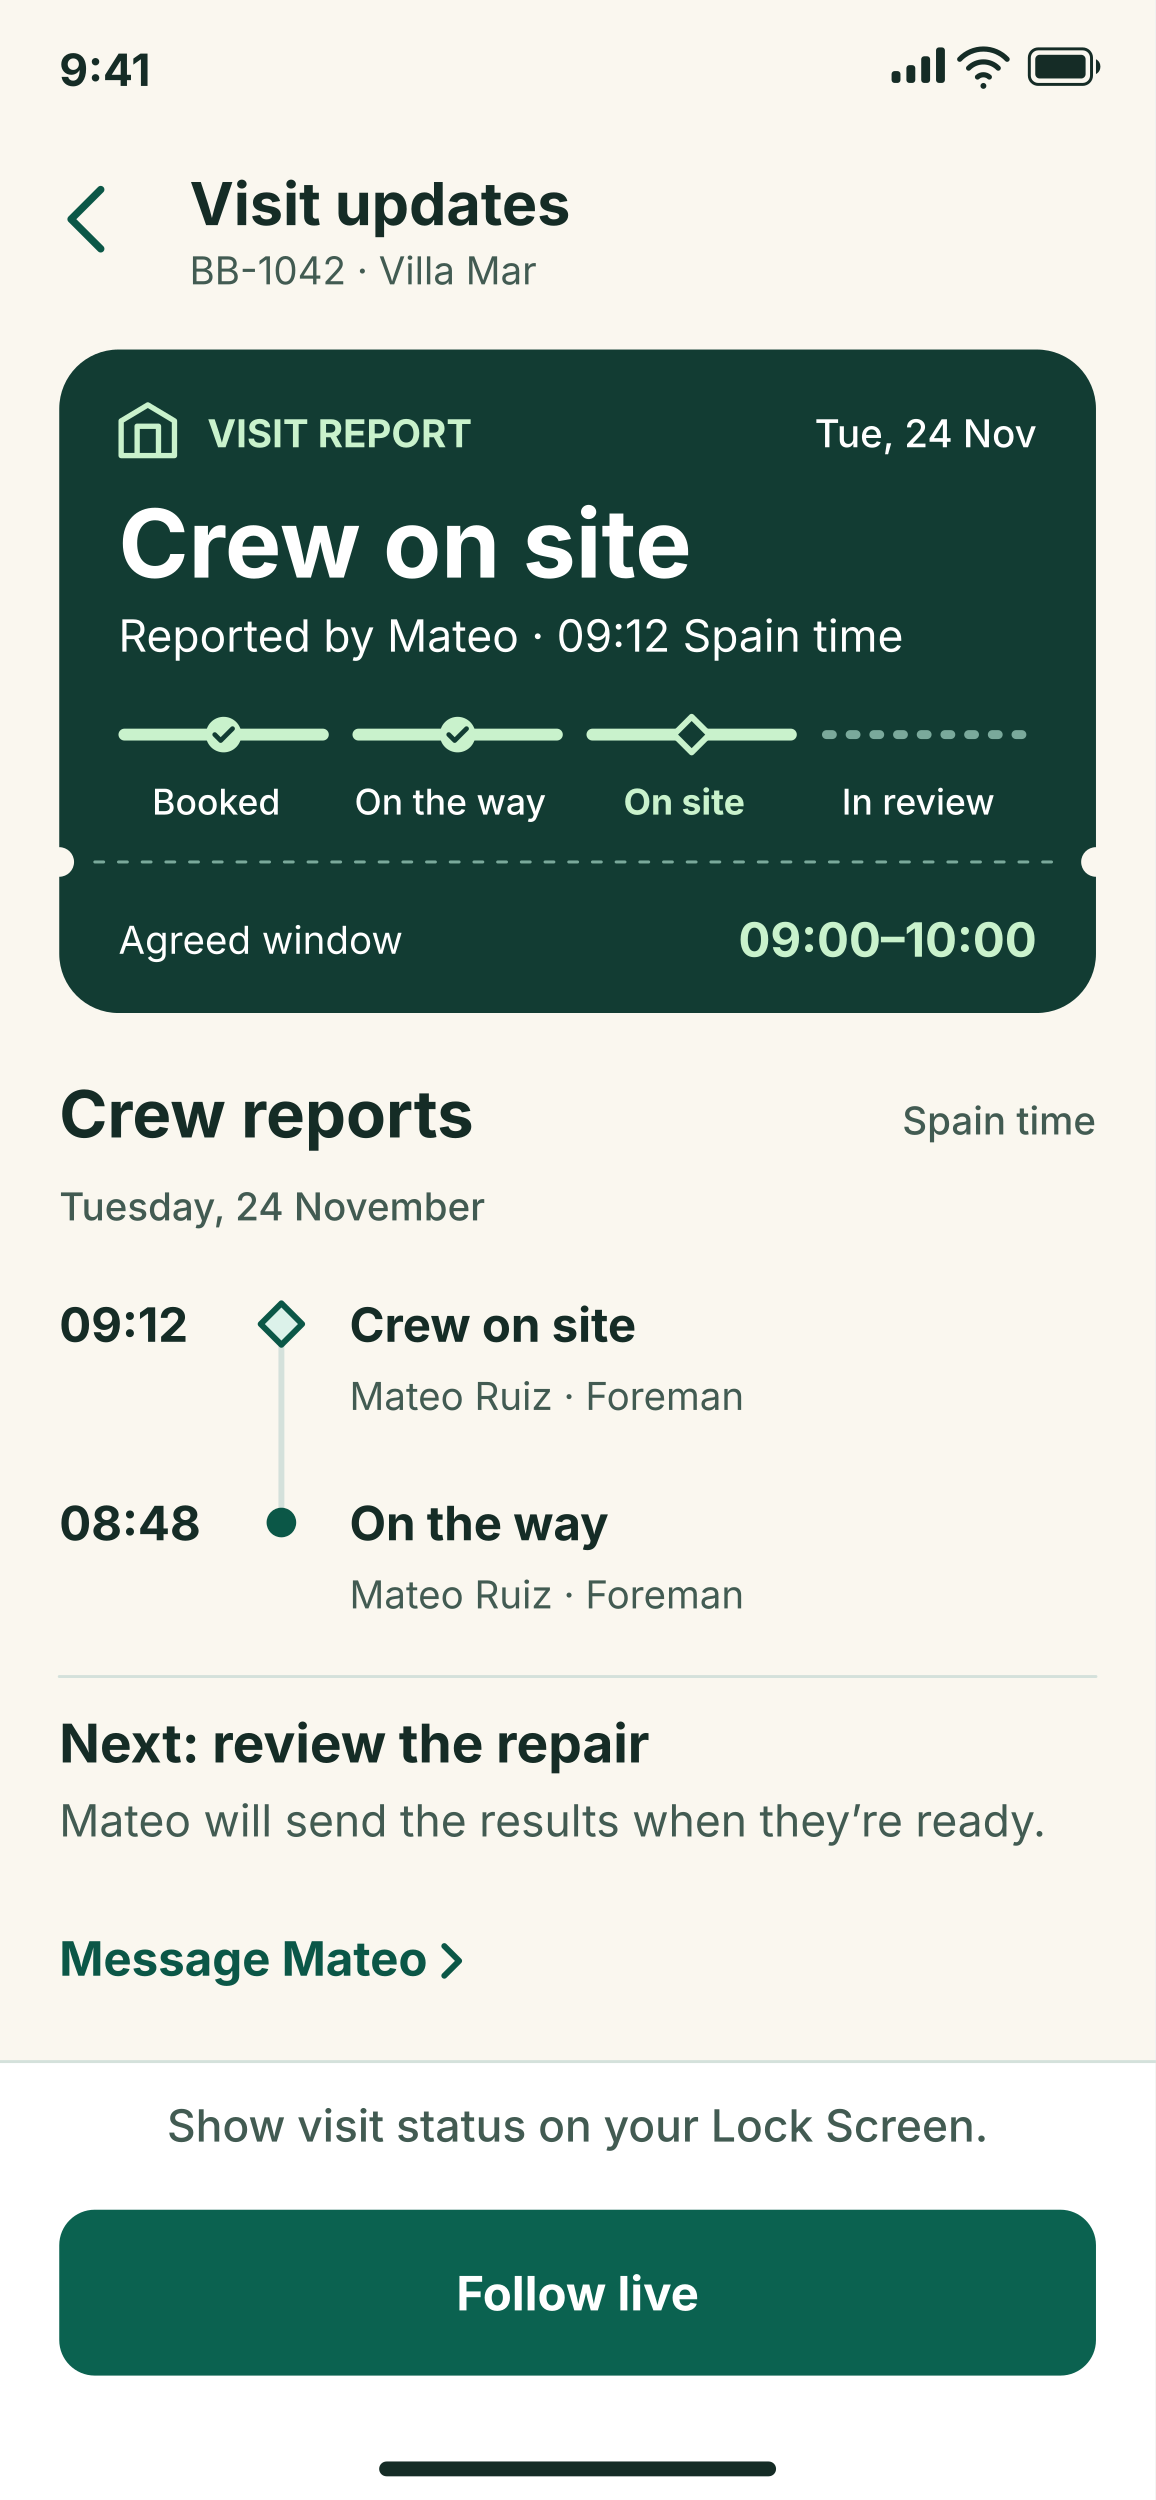
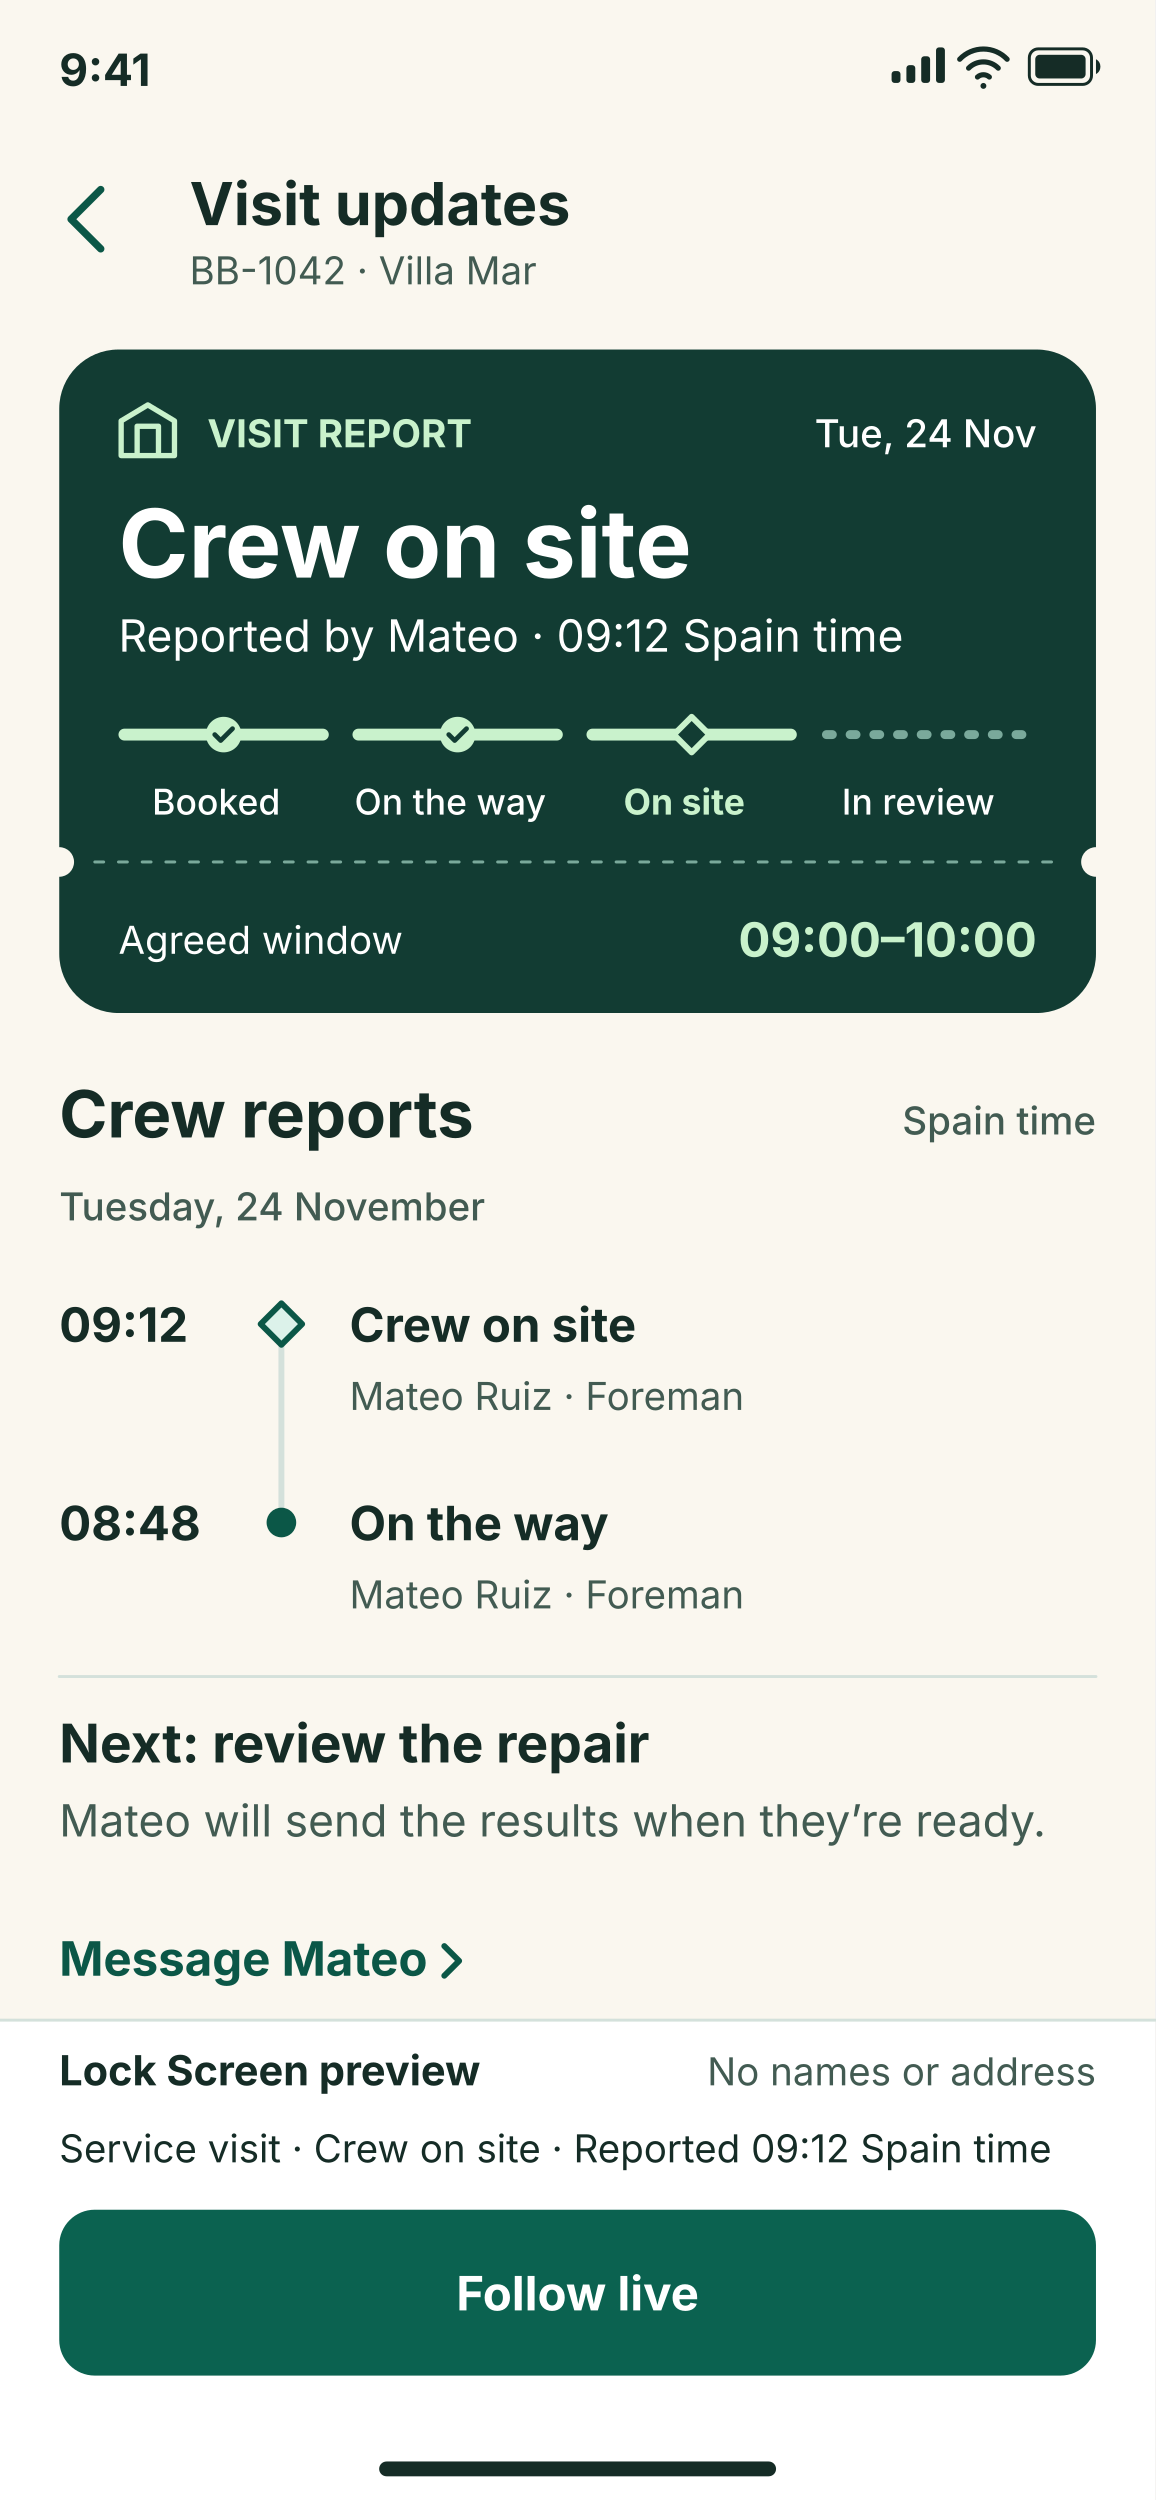
<svg xmlns="http://www.w3.org/2000/svg" width="390" height="844" viewBox="0 0 390 844" role="img" aria-labelledby="title description" font-family="system-ui, -apple-system, BlinkMacSystemFont, 'Segoe UI', sans-serif">
  <rect x="0" y="0" width="390" height="844" rx="0" fill="#FAF7EF" />
  <g id="status-bar">
    <text x="20" y="29" font-size="15" font-weight="700" fill="#152C26">9:41</text>
    <rect x="301" y="24" width="3" height="4" rx="1" fill="#152C26" />
    <rect x="306" y="22" width="3" height="6" rx="1" fill="#152C26" />
    <rect x="311" y="19" width="3" height="9" rx="1" fill="#152C26" />
    <rect x="316" y="16" width="3" height="12" rx="1" fill="#152C26" />
    <path d="M324 20a11 11 0 0 1 16 0m-13 3a7 7 0 0 1 10 0m-7 3a3 3 0 0 1 4 0" fill="none" stroke="#152C26" stroke-width="1.75" stroke-linecap="round" stroke-linejoin="round" />
    <circle cx="332" cy="29" r="1" fill="#152C26" />
    <rect x="347.5" y="16.5" width="21" height="12" rx="3" fill="none" stroke="#152C26" />
    <rect x="349.5" y="18.5" width="17" height="8" rx="1.5" fill="#152C26" />
    <path d="M370 20v5c2-1 2-4 0-5z" fill="#152C26" stroke="#152C26" stroke-width="0" stroke-linecap="round" stroke-linejoin="round" />
  </g>
  <g id="header">
    <path d="m34 64-10 10 10 10" fill="none" stroke="#0B5747" stroke-width="2.5" stroke-linecap="round" stroke-linejoin="round" />
    <text x="64" y="76" font-size="20" font-weight="700" fill="#152C26">Visit updates</text>
    <text x="64" y="96" font-size="13" font-weight="400" fill="#425B52">BB-1042 · Villa Mar</text>
  </g>
  <g id="visit-ticket">
    <rect x="20" y="118" width="350" height="224" rx="20" fill="#123C33" />
    <g transform="translate(40 134) scale(0.9)" aria-hidden="true">
      <path d="M1 9 11 3l10 6v13H1z M7 22V11h8v11" fill="none" stroke="#C9F2CC" stroke-width="2" stroke-linecap="round" stroke-linejoin="round" />
    </g>
    <text x="70" y="151" font-size="13" font-weight="650" fill="#C9F2CC">VISIT REPORT</text>
    <text x="350" y="151" font-size="13" font-weight="550" fill="#FFFFFF" text-anchor="end">Tue, 24 Nov</text>
    <text x="40" y="195" font-size="32" font-weight="700" fill="#FFFFFF">Crew on site</text>
    <text x="40" y="220" font-size="15" font-weight="400" fill="#FFFFFF">Reported by Mateo · 09:12 Spain time</text>
    <g aria-hidden="true">
      <path d="M42 248H109" fill="none" stroke="#C9F2CC" stroke-width="4" stroke-linecap="round" stroke-linejoin="round" />
      <circle cx="75.5" cy="248" r="6" fill="#C9F2CC" />
      <path d="m72.5 248 2 2 4-4" fill="none" stroke="#123C33" stroke-width="1.6" stroke-linecap="round" stroke-linejoin="round" />
      <path d="M121 248H188" fill="none" stroke="#C9F2CC" stroke-width="4" stroke-linecap="round" stroke-linejoin="round" />
      <circle cx="154.5" cy="248" r="6" fill="#C9F2CC" />
      <path d="m151.5 248 2 2 4-4" fill="none" stroke="#123C33" stroke-width="1.6" stroke-linecap="round" stroke-linejoin="round" />
      <path d="M200 248H267" fill="none" stroke="#C9F2CC" stroke-width="4" stroke-linecap="round" stroke-linejoin="round" />
      <path d="m227.5 248 6-6 6 6-6 6z" fill="#123C33" stroke="#C9F2CC" stroke-width="2" stroke-linecap="round" stroke-linejoin="round" />
      <path d="M279 248H346" fill="none" stroke="#7AA99B" stroke-width="3" stroke-linecap="round" stroke-linejoin="round" stroke-dasharray="2 6" />
    </g>
    <text x="73" y="275" font-size="12" font-weight="450" fill="#FFFFFF" text-anchor="middle">Booked</text>
    <text x="152" y="275" font-size="12" font-weight="450" fill="#FFFFFF" text-anchor="middle">On the way</text>
    <text x="231" y="275" font-size="12" font-weight="700" fill="#C9F2CC" text-anchor="middle">On site</text>
    <text x="310" y="275" font-size="12" font-weight="450" fill="#FFFFFF" text-anchor="middle">In review</text>
    <path d="M32 291h326" fill="none" stroke="#7AA99B" stroke-width="1" stroke-linecap="round" stroke-linejoin="round" stroke-dasharray="3 5" />
    <circle cx="20" cy="291" r="5" fill="#FAF7EF" />
    <circle cx="370" cy="291" r="5" fill="#FAF7EF" />
    <text x="40" y="322" font-size="13" font-weight="400" fill="#FFFFFF">Agreed window</text>
    <text x="350" y="323" font-size="16" font-weight="650" fill="#C9F2CC" text-anchor="end">09:00–10:00</text>
  </g>
  <g id="report-history">
    <text x="20" y="384" font-size="22" font-weight="700" fill="#152C26">Crew reports</text>
    <text x="370" y="383" font-size="13" font-weight="450" fill="#425B52" text-anchor="end">Spain time</text>
    <text x="20" y="412" font-size="13" font-weight="550" fill="#425B52">Tuesday, 24 November</text>
    <path d="M95 443v71" fill="none" stroke="#D4E1DB" stroke-width="2" stroke-linecap="round" stroke-linejoin="round" />
    <text x="20" y="453" font-size="16" font-weight="650" fill="#152C26">09:12</text>
    <path d="m88 447 7-7 7 7-7 7z" fill="#DCF2EA" stroke="#0B5747" stroke-width="2" stroke-linecap="round" stroke-linejoin="round" />
    <text x="118" y="453" font-size="16" font-weight="650" fill="#152C26">Crew on site</text>
    <text x="118" y="476" font-size="13" font-weight="400" fill="#425B52">Mateo Ruiz · Foreman</text>
    <text x="20" y="520" font-size="16" font-weight="650" fill="#152C26">08:48</text>
    <circle cx="95" cy="514" r="5" fill="#0B5747" />
    <text x="118" y="520" font-size="16" font-weight="650" fill="#152C26">On the way</text>
    <text x="118" y="543" font-size="13" font-weight="400" fill="#425B52">Mateo Ruiz · Foreman</text>
    <path d="M20 566h350" fill="none" stroke="#D4E1DB" stroke-width="1" stroke-linecap="round" stroke-linejoin="round" />
    <text x="20" y="595" font-size="18" font-weight="650" fill="#152C26">Next: review the repair</text>
    <text x="20" y="620" font-size="15" font-weight="400" fill="#425B52">Mateo will send the results when they’re ready.</text>
    <text x="20" y="667" font-size="16" font-weight="650" fill="#0B5747">Message Mateo</text>
    <path d="m150 657 5 5-5 5" fill="none" stroke="#0B5747" stroke-width="2" stroke-linecap="round" stroke-linejoin="round" />
  </g>
  <g id="follow-control">
-     <rect x="0" y="696" width="390" height="148" rx="0" fill="#FFFFFF" />
-     <path d="M0 696h390" fill="none" stroke="#D4E1DB" stroke-width="1" stroke-linecap="round" stroke-linejoin="round" />
-     <text x="195" y="723" font-size="15" font-weight="450" fill="#425B52" text-anchor="middle">Show visit status on your Lock Screen.</text>
+     <rect x="0" y="682" width="390" height="162" rx="0" fill="#FFFFFF" />
+     <path d="M0 682h390" fill="none" stroke="#D4E1DB" stroke-width="1" stroke-linecap="round" />
+     <text x="20" y="704" font-size="14" font-weight="650" fill="#152C26">Lock Screen preview</text>
+     <text x="370" y="704" text-anchor="end" font-size="13" fill="#425B52">No names or address</text>
+     <text x="20" y="730" font-size="13" fill="#152C26">Service visit · Crew on site · Reported 09:12 Spain time</text>
    <rect x="20" y="746" width="350" height="56" rx="12" fill="#0B6250" />
    <text x="195" y="780" font-size="16" font-weight="650" fill="#FFFFFF" text-anchor="middle">Follow live</text>
  </g>
  <rect x="128" y="831" width="134" height="5" rx="2.5" fill="#152C26" id="home-indicator" aria-hidden="true" />
</svg>
